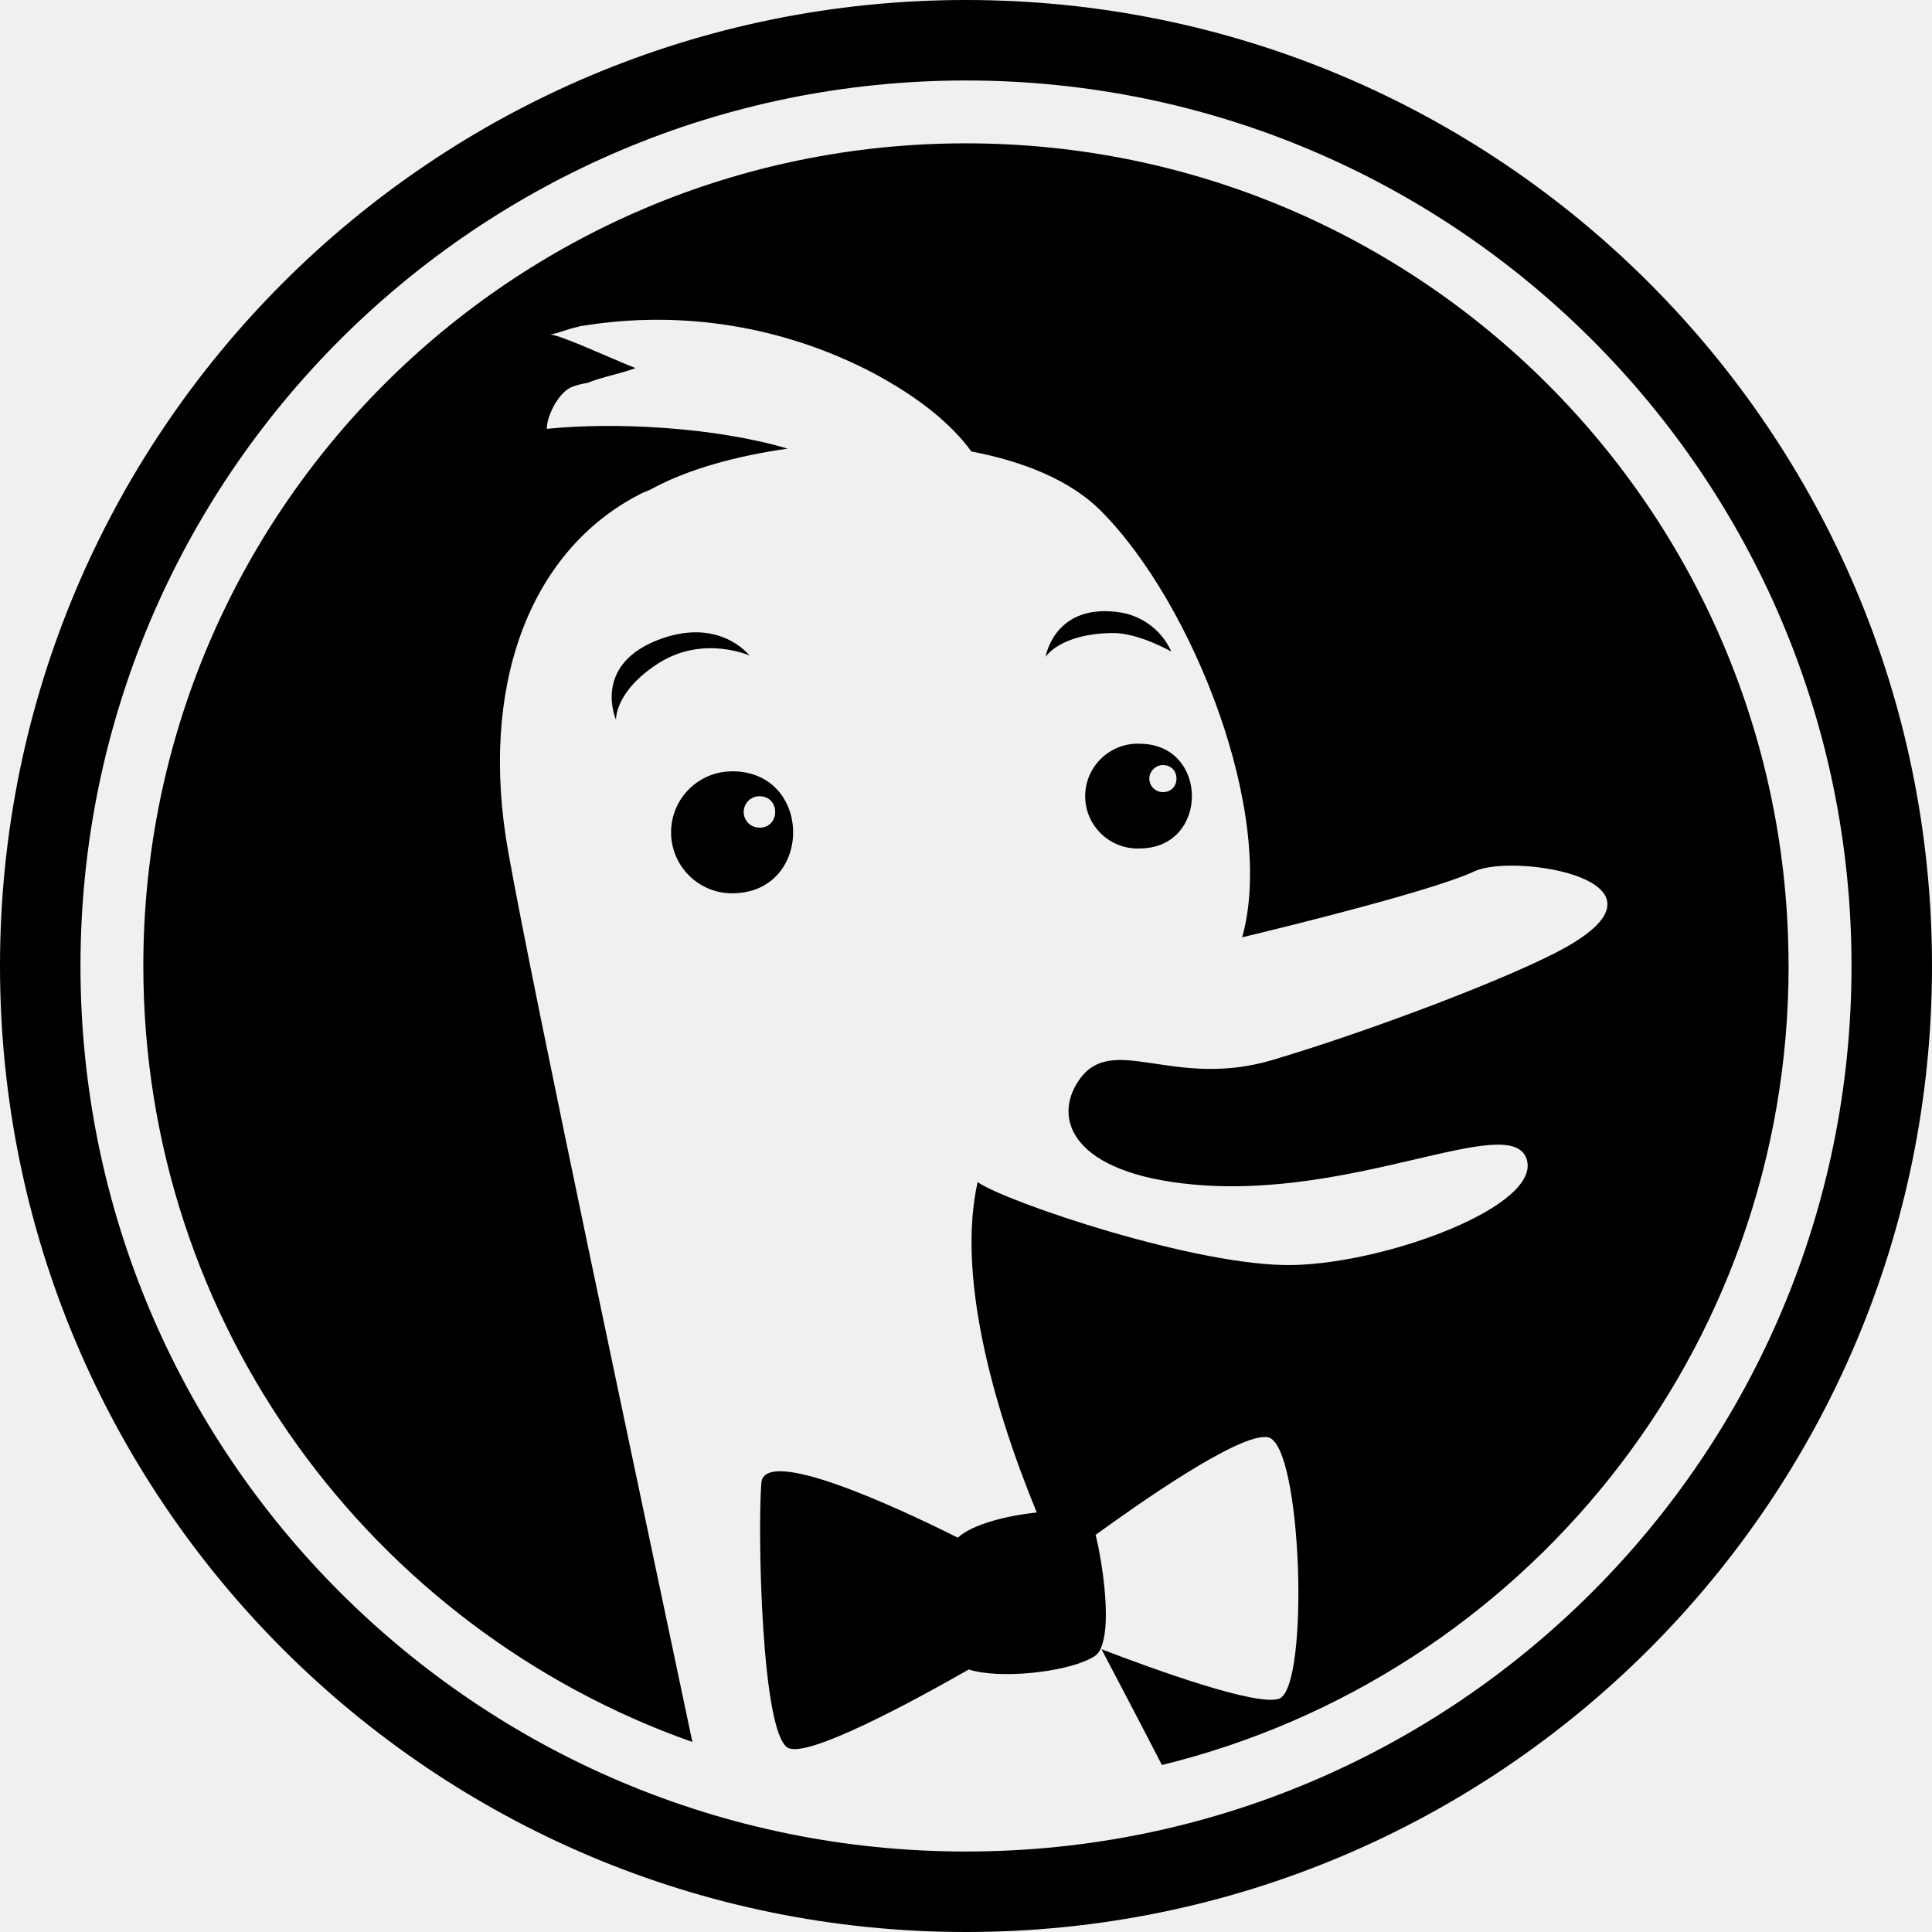
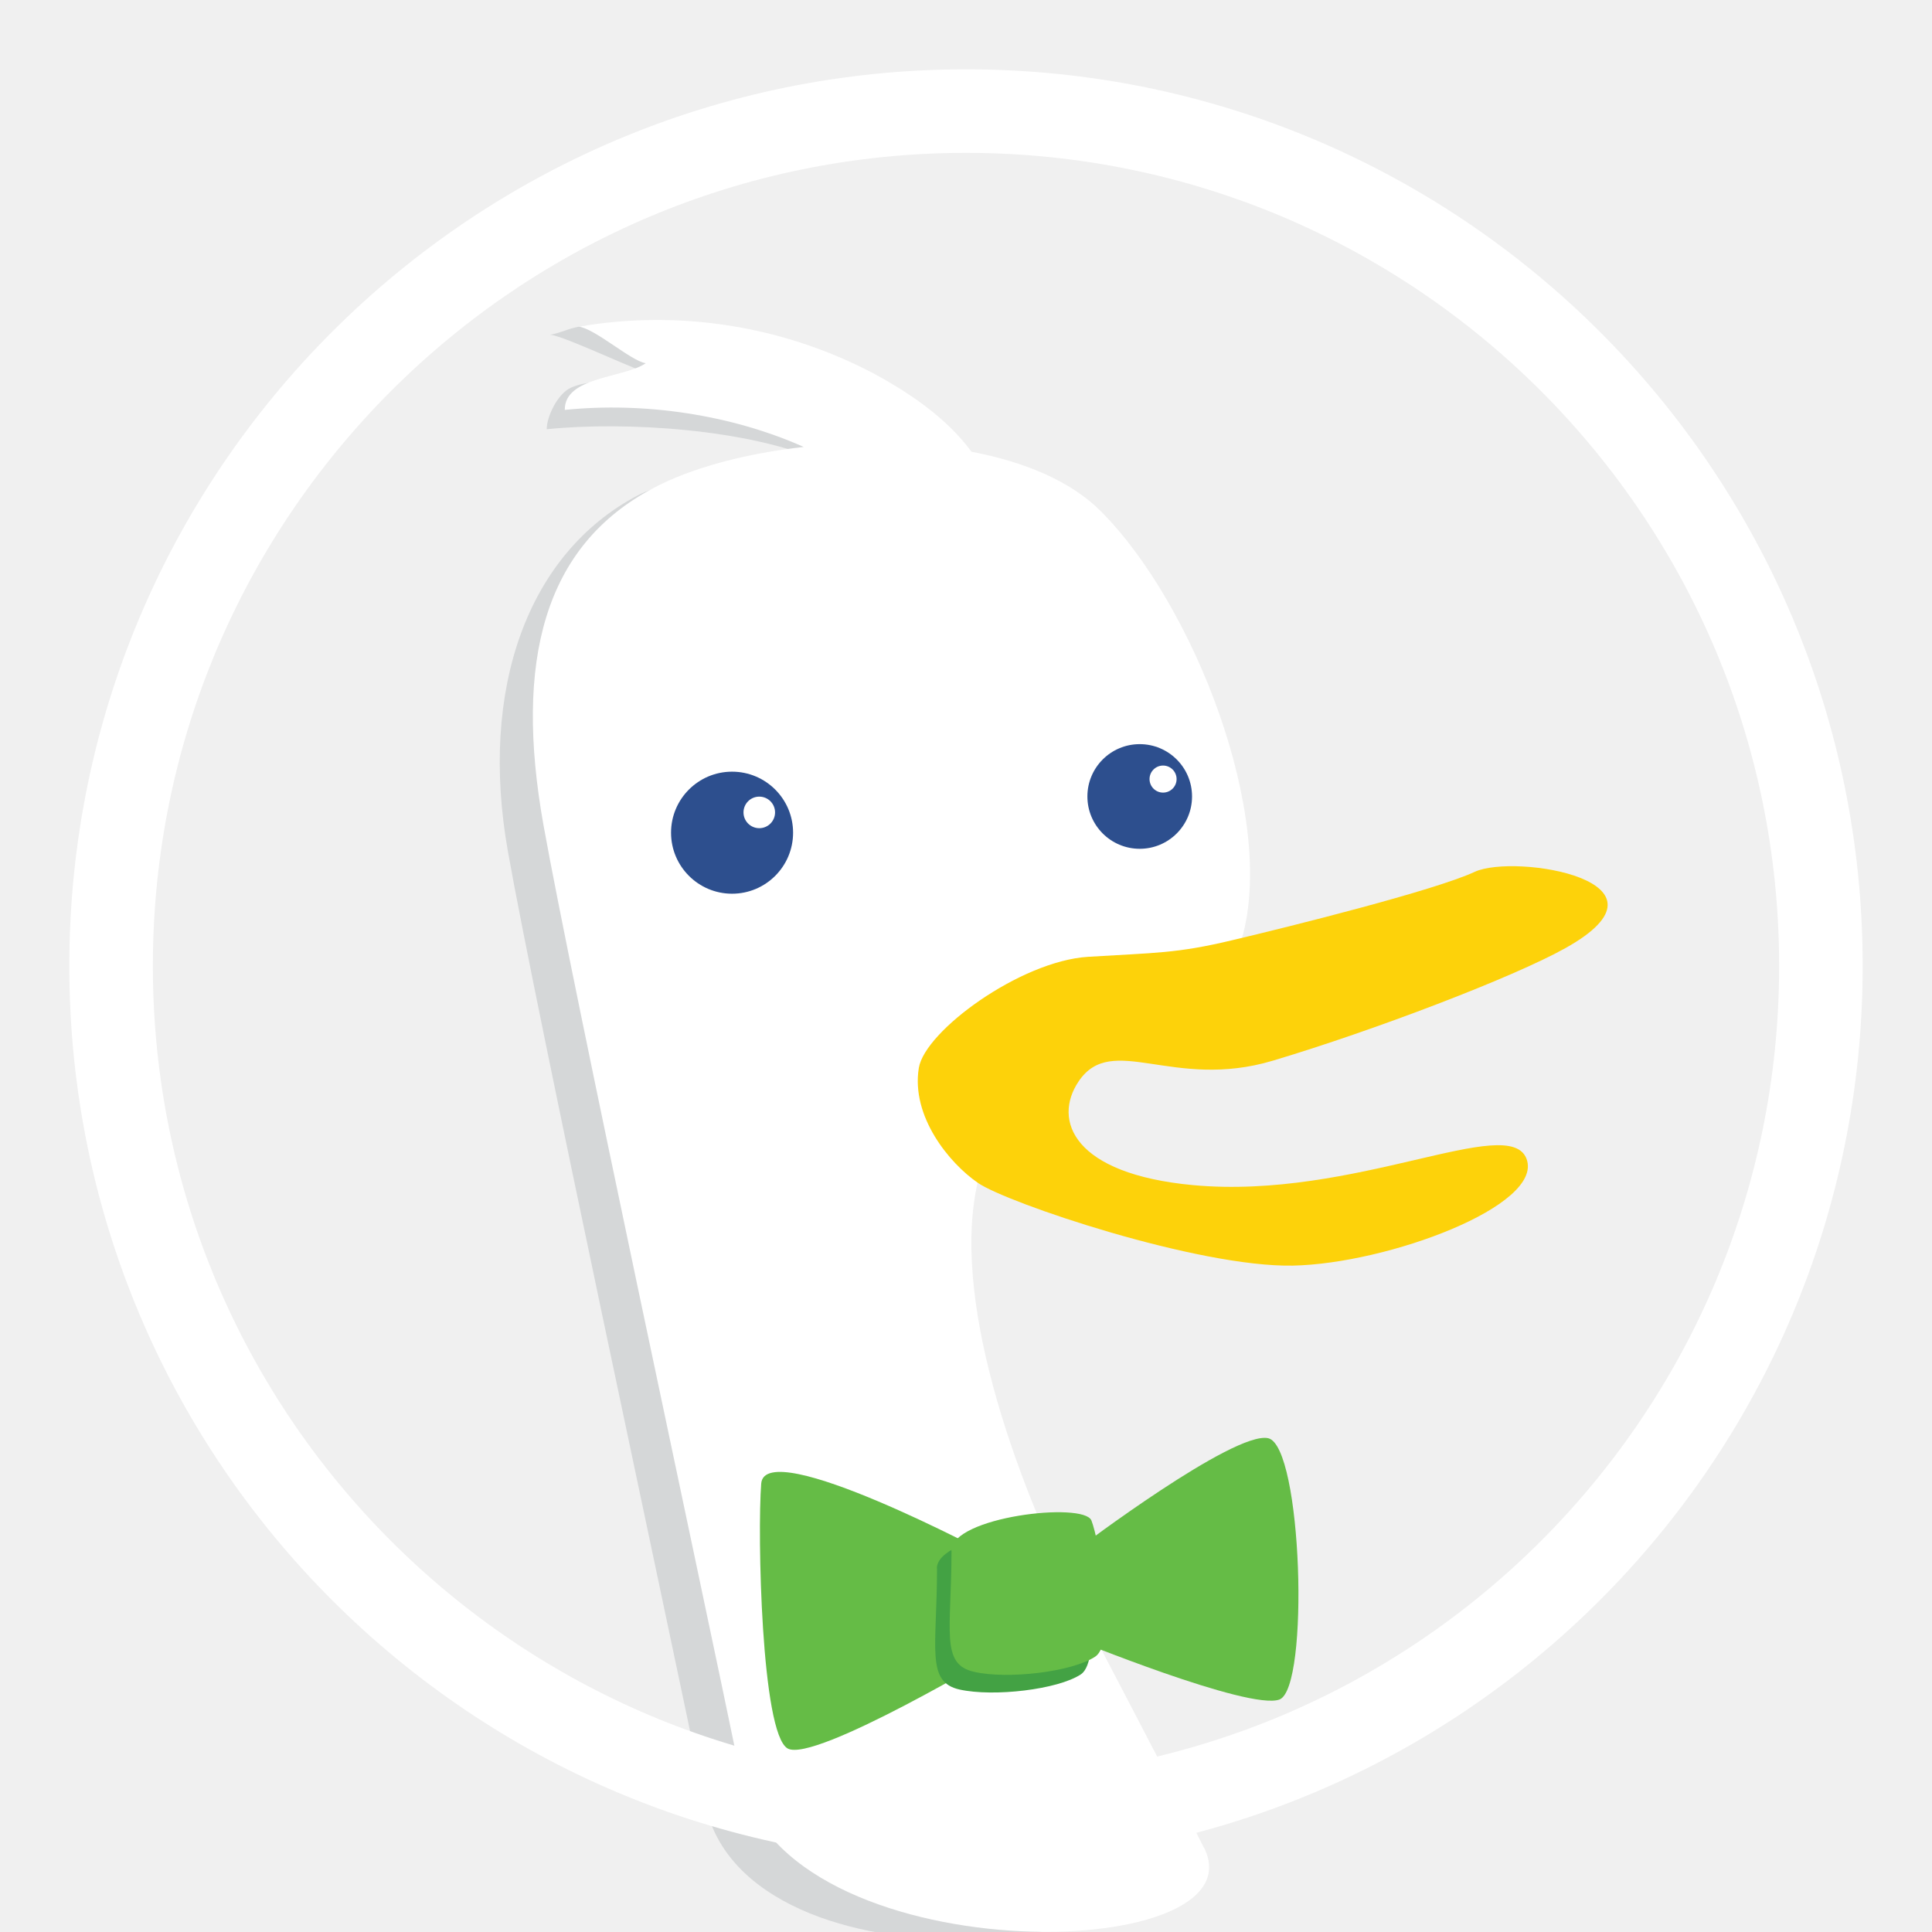
- <svg xmlns="http://www.w3.org/2000/svg" version="1.1" x="0px" y="0px" width="28px" style="enable-background: new 0 0 487.95 487.95;" xml:space="preserve" viewBox="0 0 32 32">
-   <path d="M16 0c-8.839 0-16 7.161-16 16s7.161 16 16 16c8.839 0 16-7.161 16-16s-7.161-16-16-16zM16 30.667c-8.099 0-14.667-6.568-14.667-14.667s6.568-14.667 14.667-14.667c8.099 0 14.667 6.568 14.667 14.667s-6.568 14.667-14.667 14.667zM29.625 16c0 6.406-4.422 11.776-10.38 13.234-0.359-0.698-0.708-1.359-1-1.917 0.859 0.328 2.573 0.953 2.943 0.818 0.505-0.193 0.38-4.198-0.182-4.328-0.453-0.099-2.177 1.12-2.859 1.615l0.047 0.208c0.104 0.526 0.193 1.323 0.042 1.661 0 0.005-0.005 0.016-0.005 0.016-0.021 0.047-0.052 0.089-0.094 0.12-0.375 0.25-1.438 0.38-2 0.25-0.031-0.005-0.057-0.016-0.089-0.026-0.922 0.526-2.677 1.479-3 1.297-0.438-0.255-0.5-3.573-0.438-4.385 0.047-0.615 2.203 0.38 3.255 0.906 0.234-0.219 0.802-0.365 1.307-0.417-0.76-1.849-1.318-3.969-0.979-5.474 0 0.005 0.005 0.005 0.005 0.005 0.474 0.328 3.641 1.401 5.214 1.37s4.151-0.99 3.87-1.766c-0.281-0.771-2.849 0.682-5.521 0.432-1.984-0.182-2.333-1.073-1.896-1.719 0.552-0.818 1.557 0.151 3.214-0.344 1.661-0.495 3.984-1.38 4.844-1.859 1.995-1.115-0.833-1.573-1.5-1.266-0.63 0.297-2.828 0.849-3.849 1.094 0.568-2.021-0.807-5.531-2.344-7.068-0.5-0.5-1.271-0.813-2.141-0.979-0.333-0.458-0.87-0.896-1.63-1.302-1.474-0.771-3.156-1.047-4.797-0.781l-0.031 0.005-0.042 0.005 0.005 0.005c-0.198 0.036-0.318 0.104-0.479 0.13 0.198 0.021 0.943 0.37 1.411 0.557-0.234 0.089-0.552 0.146-0.797 0.245-0.094 0.016-0.182 0.036-0.271 0.073-0.229 0.109-0.406 0.5-0.401 0.688 1.12-0.115 2.776-0.031 3.99 0.328-0.859 0.12-1.646 0.344-2.214 0.646-0.021 0.010-0.042 0.021-0.068 0.036-0.068 0.026-0.141 0.057-0.198 0.089-1.823 0.958-2.63 3.203-2.151 5.896 0.432 2.432 2.219 10.786 3.052 14.755-5.297-1.87-9.094-6.917-9.094-12.854 0-7.526 6.099-13.625 13.625-13.625s13.625 6.099 13.625 13.625zM12.125 12.776c-0.557 0-1.010 0.453-1.010 1.010s0.453 1.010 1.010 1.010c1.349 0 1.349-2.021 0-2.021zM12.578 13.708c-0.146 0-0.26-0.115-0.26-0.26 0-0.141 0.115-0.26 0.26-0.26 0.349 0 0.349 0.521 0 0.521zM18.875 12.318c-0.49-0.016-0.901 0.375-0.901 0.87 0 0.49 0.411 0.885 0.901 0.865 1.156 0 1.156-1.734 0-1.734zM19.26 13.12c-0.12 0-0.224-0.099-0.224-0.224 0-0.12 0.104-0.224 0.224-0.224 0.302 0 0.302 0.448 0 0.448zM12.417 10.859c0 0-0.76-0.344-1.5 0.12-0.74 0.469-0.714 0.943-0.714 0.943s-0.391-0.875 0.656-1.307c1.047-0.427 1.557 0.245 1.557 0.245zM19.401 10.792c0 0-0.547-0.313-0.974-0.307-0.875 0.010-1.109 0.396-1.109 0.396s0.146-0.917 1.26-0.734c0.365 0.068 0.672 0.307 0.823 0.646z" />
+ <svg xmlns="http://www.w3.org/2000/svg" viewBox="0 0 120 120">
+   <g transform="translate(-67.33 -18.97)">
+     <g>
+       <path d="M138.46 132.53c-2.51-4.88-4.91-9.37-6.4-12.34-3.96-7.93-7.94-19.11-6.13-26.32.33-1.31-3.73-48.51-6.6-50.03-3.19-1.7-10.12-3.94-13.71-4.54-2.5-.4-3.07.3-4.12.46.99.1 5.7 2.42 6.61 2.55-.91.62-3.6-.02-5.32.74-.87.4-1.52 1.88-1.5 2.58 4.9-.5 12.56-.01 17.1 2-3.61.41-9.09.87-11.45 2.11-6.84 3.6-9.86 12.03-8.06 22.13 1.79 10.08 9.72 46.85 12.25 59.13 2.52 12.27 31.51 9.7 27.32 1.53z" fill="#D5D7D8" />
+       <path d="M142.1 133.72c-3.01-5.97-6.08-11.68-7.86-15.22-3.97-7.94-7.93-19.11-6.13-26.32.34-1.31.34-6.67 1.43-7.38 8.41-5.5 7.81-.19 11.19-2.65 1.74-1.27 3.13-2.8 3.74-4.9 2.16-7.58-3-20.77-8.78-26.54-1.88-1.88-4.76-3.06-8.02-3.68-1.25-1.72-3.27-3.36-6.13-4.89a28.86 28.86 0 0 0-18.27-2.88c1 .1 3.26 2.14 4.17 2.27-1.38.94-5.05.82-5.03 2.9 4.92-.5 10.3.28 14.84 2.3-3.6.4-6.96 1.3-9.31 2.54-6.86 3.6-8.66 10.81-6.86 20.91 1.81 10.1 9.74 46.88 12.26 59.13 2.53 12.26 32.5 11.8 28.77 4.41z" fill="#FFF" />
+     </g>
+     <circle r="3.79" cx="112.8" cy="70.69" fill="#2D4F8E" />
+     <circle r=".98" cx="114.49" cy="69.43" fill="#FFF" />
+     <circle r="3.25" cx="138.12" cy="68.44" fill="#2D4F8E" />
+     <circle r=".84" cx="139.57" cy="67.36" fill="#FFF" />
+     <path fill="url(#b)" d="M113.89 59.72s-2.86-1.3-5.63.45c-2.77 1.74-2.67 3.52-2.67 3.52s-1.47-3.28 2.45-4.89c3.93-1.6 5.85.92 5.85.92z" />
+     <path fill="url(#c)" d="M140.08 59.46s-2.05-1.17-3.65-1.15c-3.27.04-4.16 1.48-4.16 1.48s.55-3.44 4.73-2.75a4.2 4.2 0 0 1 3.08 2.42z" />
+     <path fill="#FDD20A" d="M124.4 85.3c.38-2.3 6.3-6.63 10.5-6.9 4.2-.26 5.5-.2 9-1.04 3.51-.83 12.54-3.08 15.03-4.24 2.5-1.15 13.1.57 5.63 4.74-3.23 1.81-11.94 5.13-18.17 6.99-6.22 1.86-9.99-1.78-12.06 1.28-1.64 2.43-.33 5.76 7.1 6.45 10.04.93 19.66-4.52 20.72-1.62 1.06 2.9-8.62 6.5-14.52 6.62-5.9.11-17.78-3.9-19.56-5.14-1.79-1.23-4.16-4.13-3.67-7.14z" />
+     <g>
+       <path fill="#65BC46" d="M128.94 115.6s-14.1-7.53-14.33-4.48c-.24 3.06 0 15.51 1.64 16.45 1.65.94 13.4-6.1 13.4-6.1l-.7-5.88zm5.4-.48s9.64-7.29 11.76-6.82c2.11.48 2.58 15.51.7 16.23-1.88.7-12.9-3.81-12.9-3.81l.45-5.6z" />
+       <path fill="#43A244" d="M125.53 116.39c0 4.93-.71 7.05 1.4 7.52 2.12.47 6.11 0 7.53-.94 1.4-.94.23-7.28-.24-8.46-.47-1.18-8.7-.24-8.7 1.88z" />
+       <path fill="#65BC46" d="M126.43 115.3c0 4.93-.71 7.04 1.4 7.51 2.11.48 6.1 0 7.52-.94 1.41-.94.24-7.28-.23-8.46-.47-1.18-8.7-.23-8.7 1.88z" />
+     </g>
+   </g>
+   <circle cx="60" cy="60" r="53.1" fill="none" stroke="#FFF" stroke-width="5.189" />
</svg>
